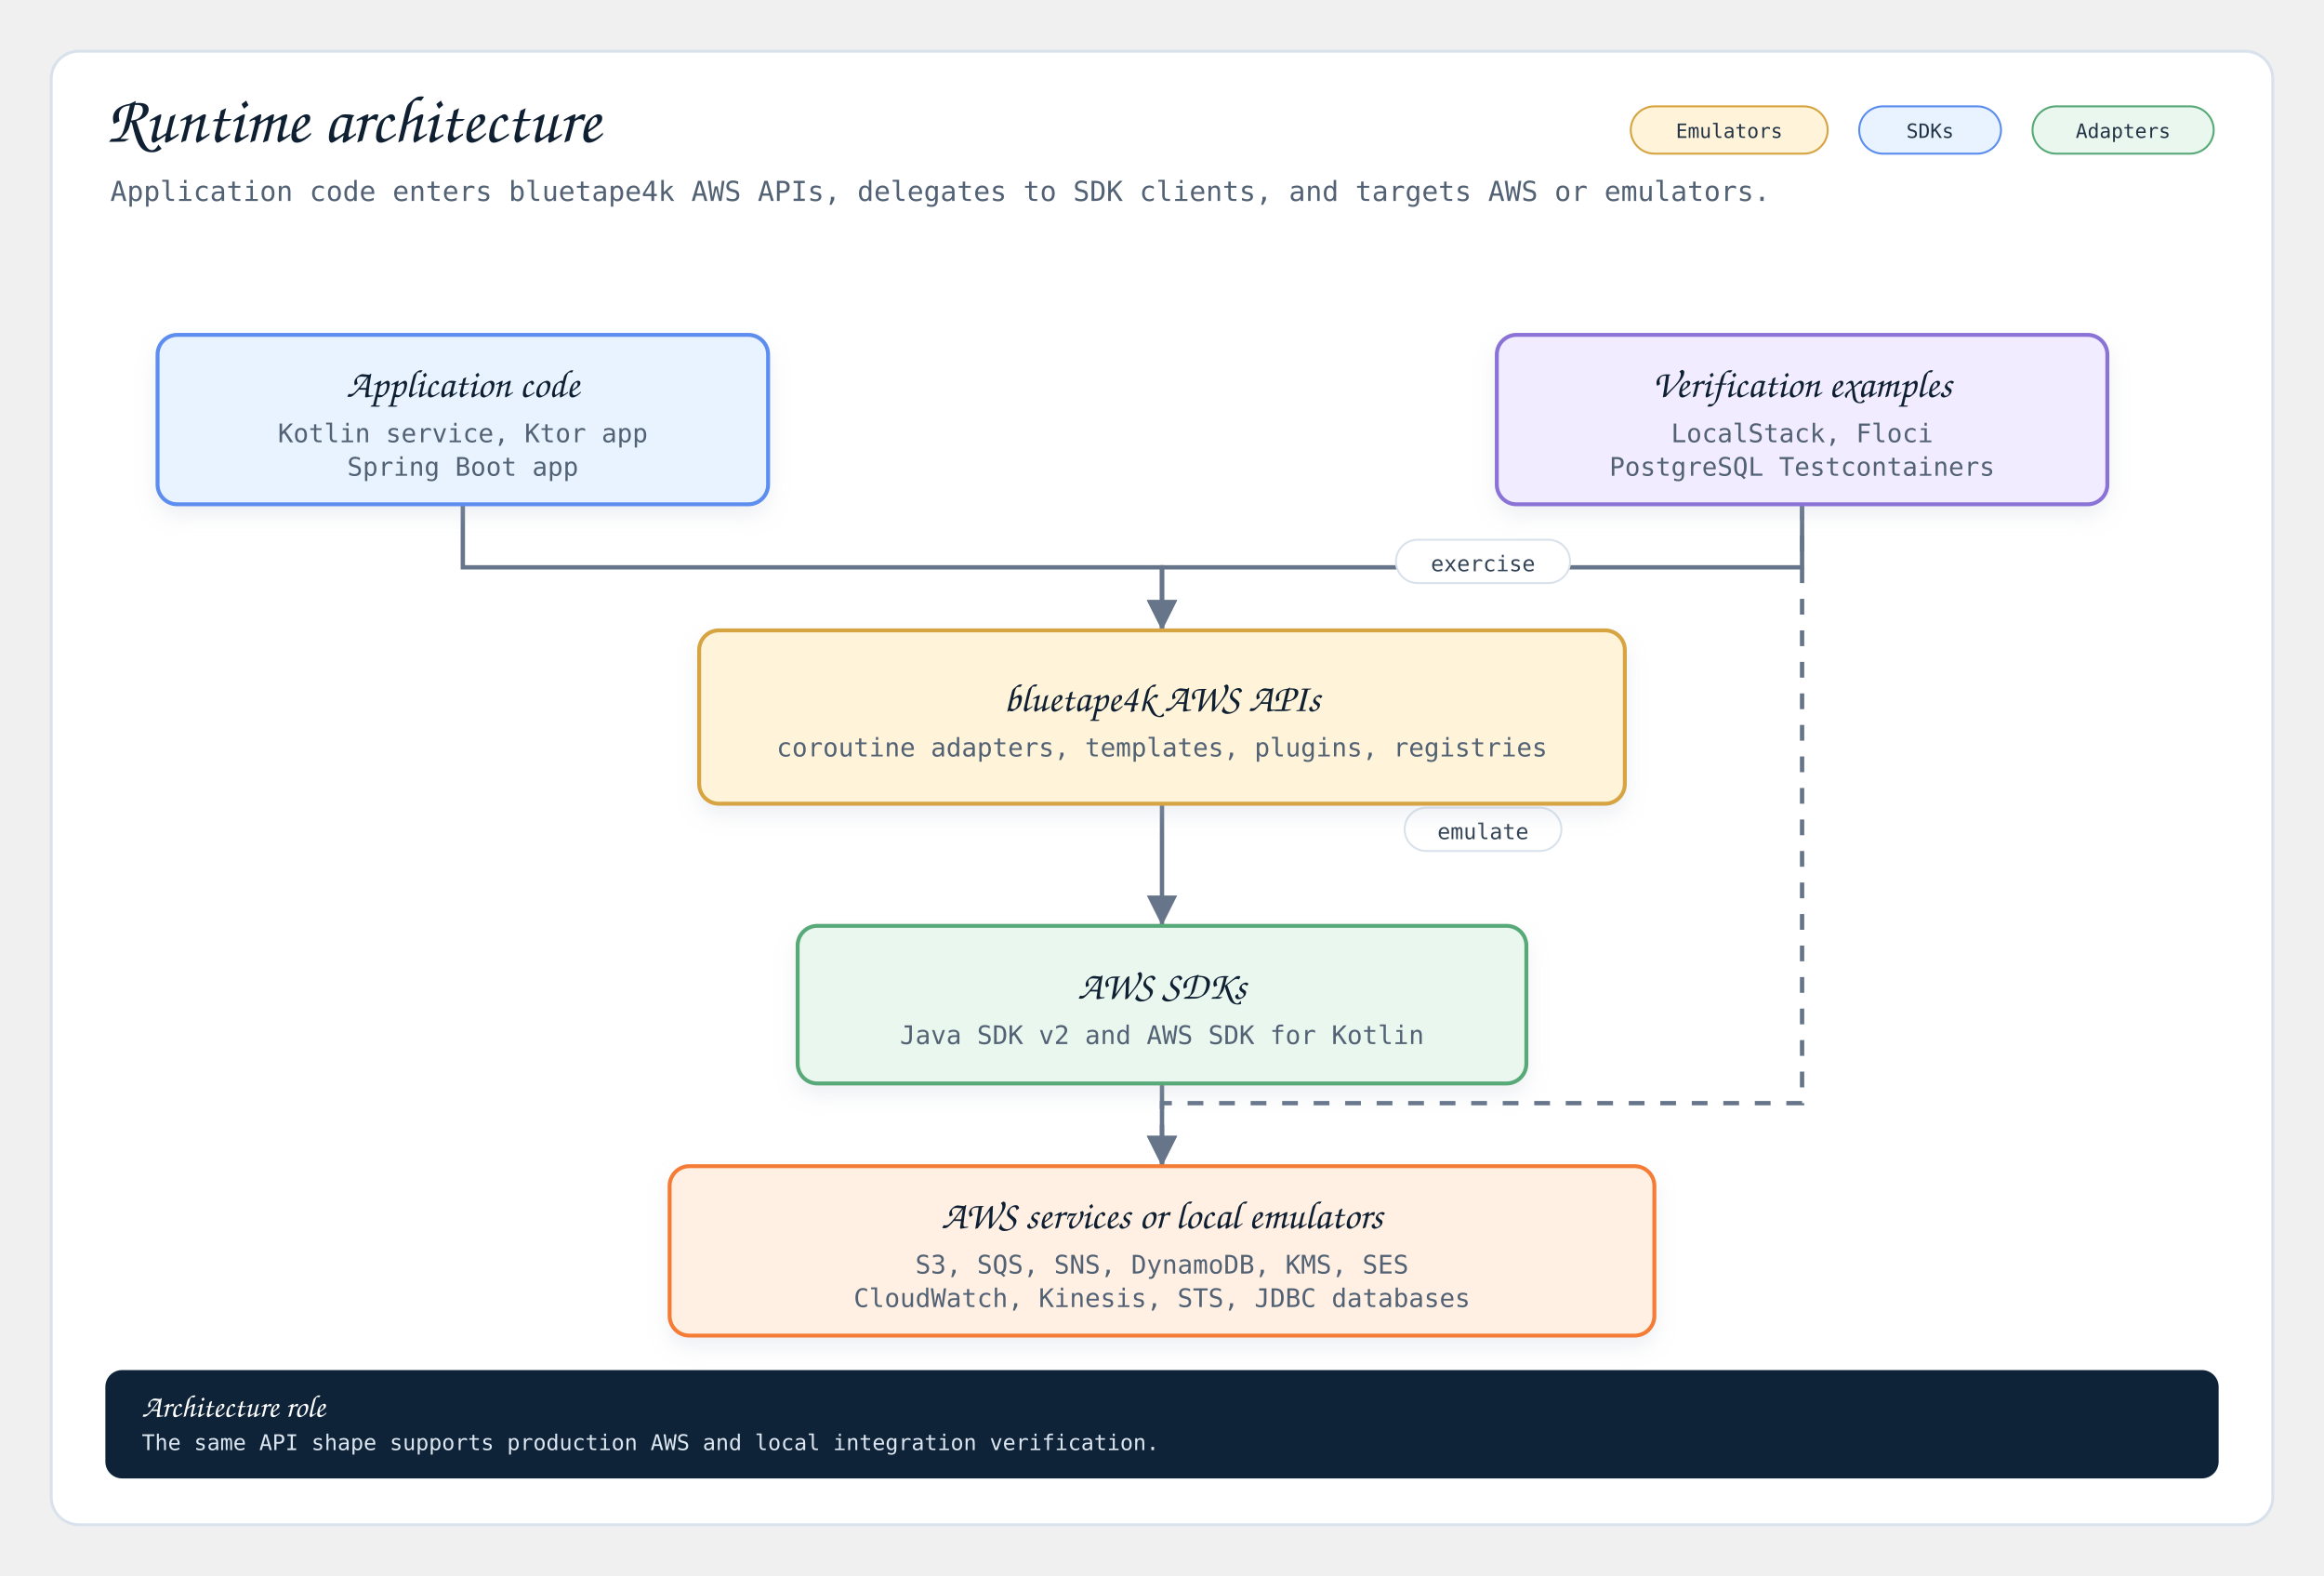
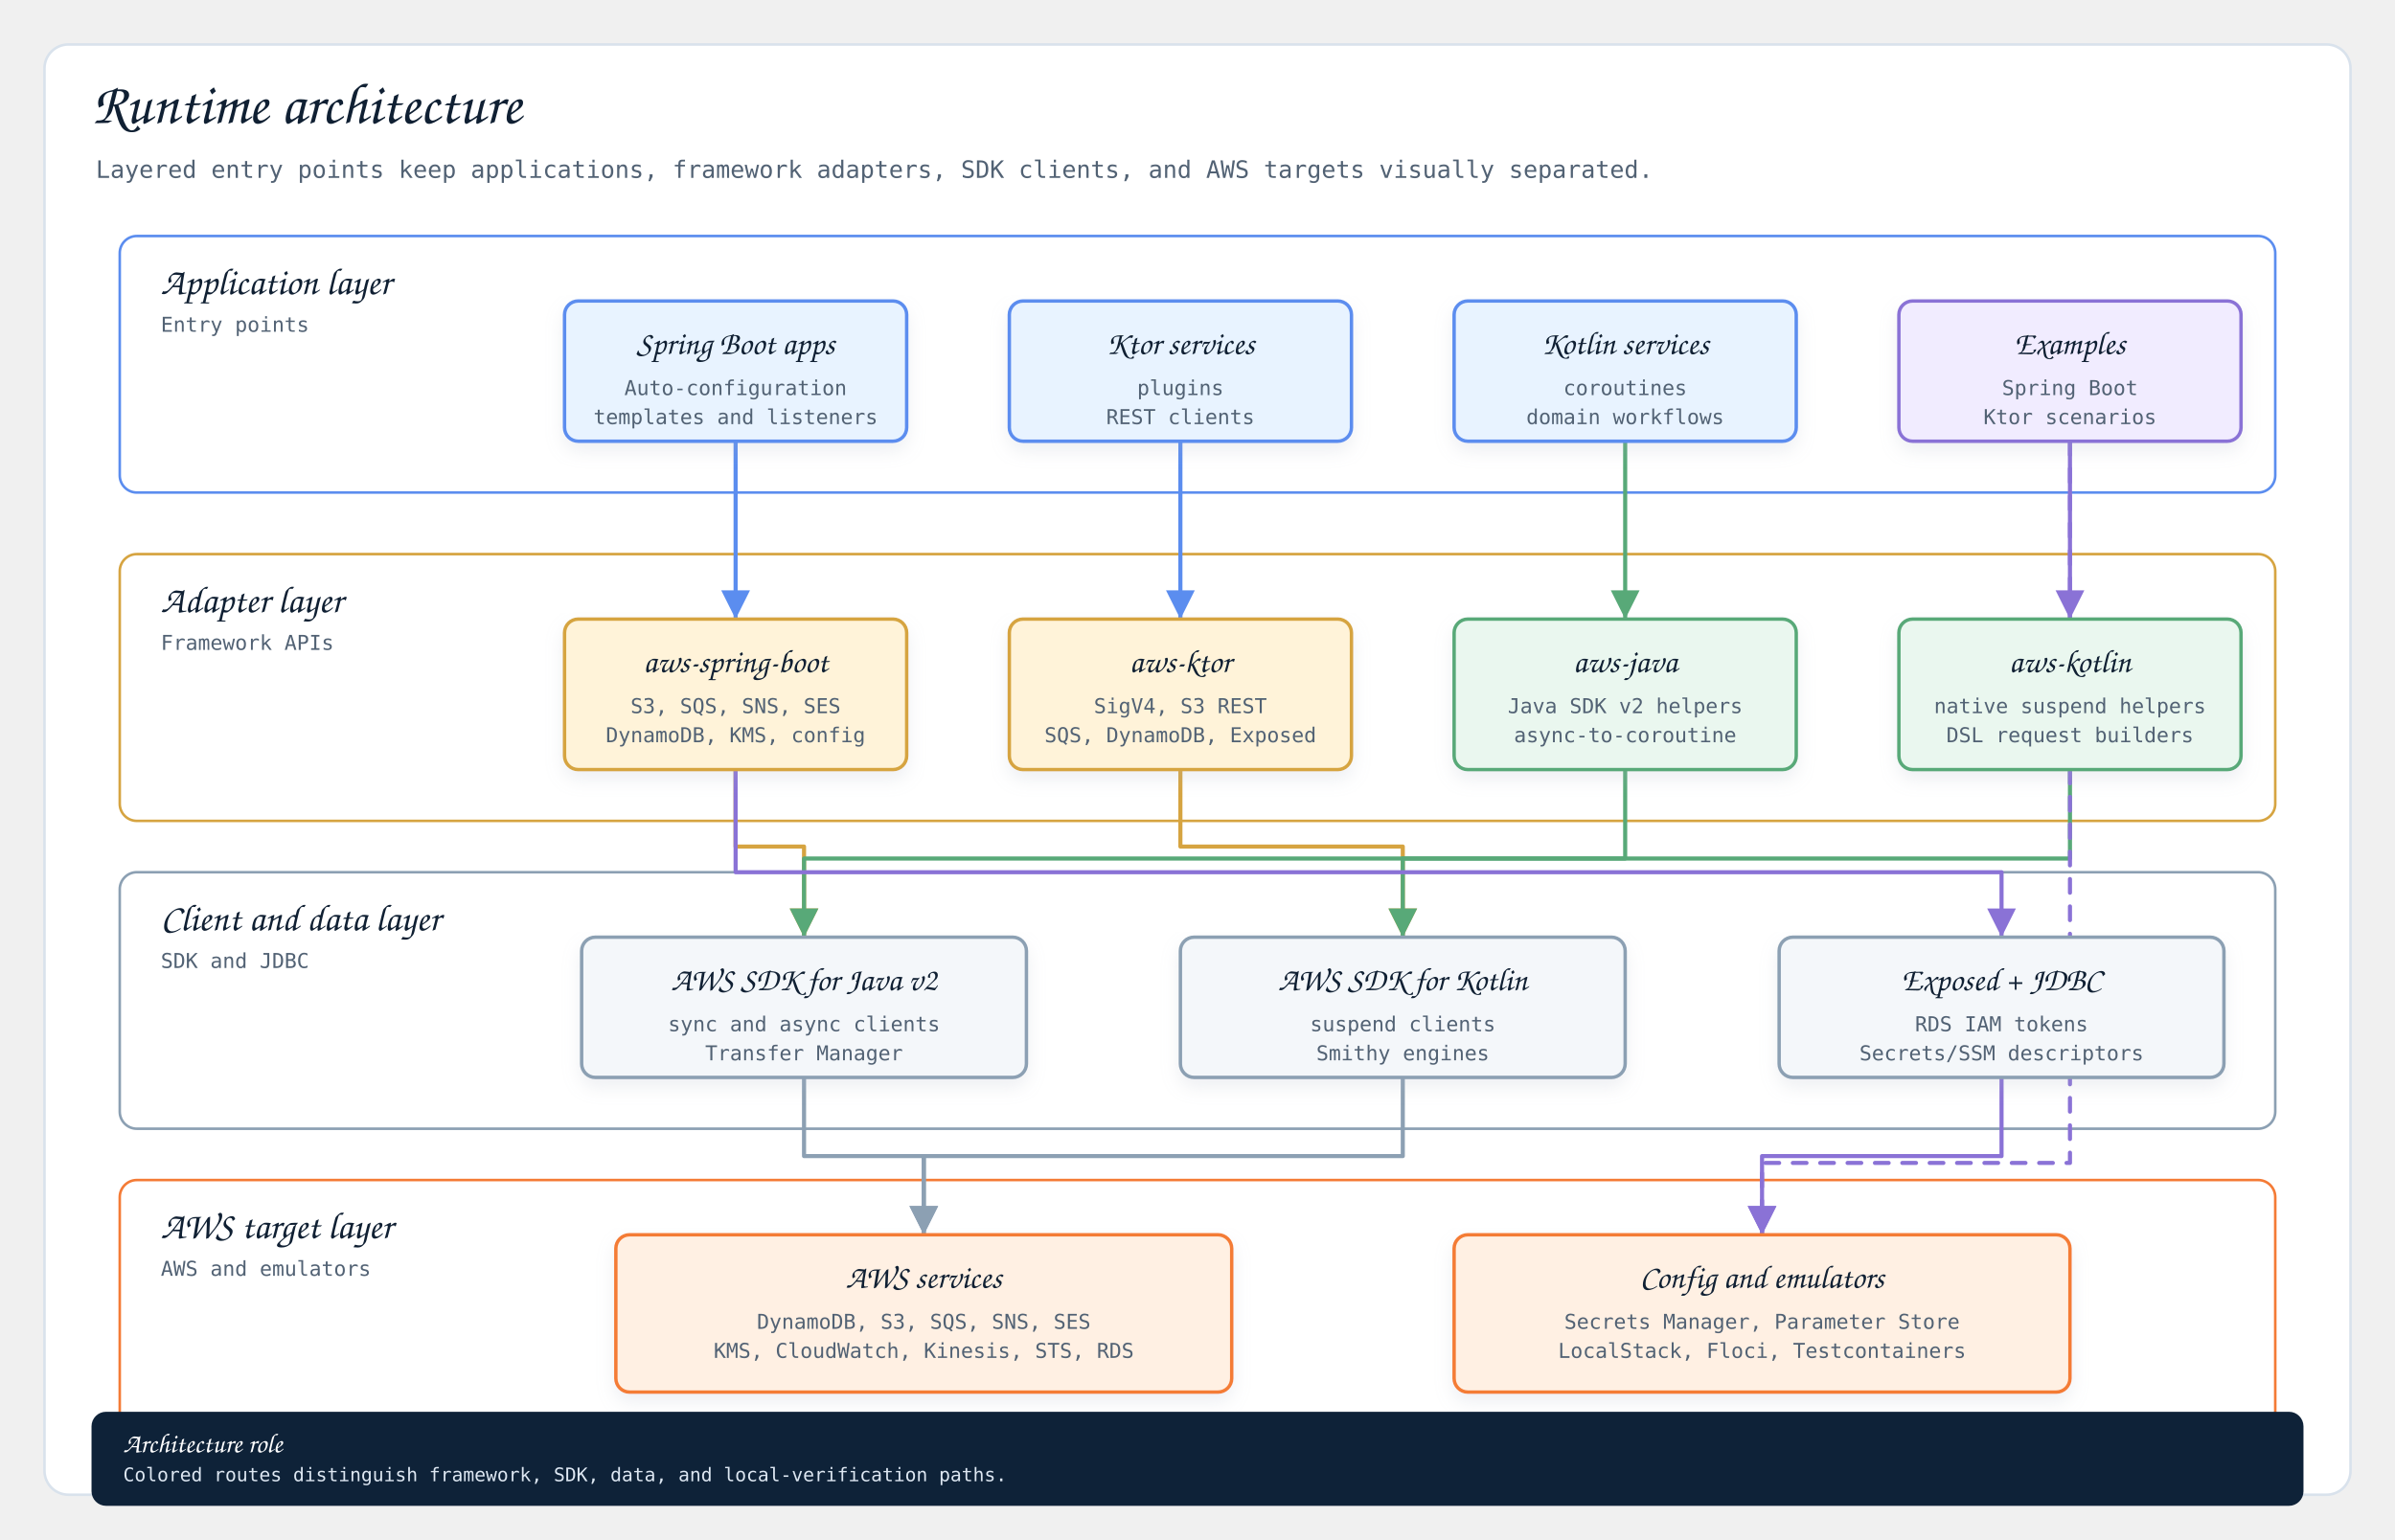
- <svg xmlns="http://www.w3.org/2000/svg" width="1180" height="800" viewBox="0 0 1180 800" role="img" aria-label="Runtime architecture">
+ <svg xmlns="http://www.w3.org/2000/svg" width="1400" height="900" viewBox="0 0 1400 900" role="img" aria-label="AWS runtime architecture layer layout">
  <defs>
-     <marker id="arrow" markerWidth="9" markerHeight="9" refX="8" refY="4.5" orient="auto" markerUnits="strokeWidth">
-       <path d="M1,1 L8,4.5 L1,8 Z" fill="#66758A" />
+     <marker id="arrow-0" markerWidth="9" markerHeight="9" refX="8" refY="4.5" orient="auto" markerUnits="strokeWidth">
+       <path d="M1,1 L8,4.5 L1,8 Z" fill="#5B8DEF" />
+     </marker>
+     <marker id="arrow-1" markerWidth="9" markerHeight="9" refX="8" refY="4.5" orient="auto" markerUnits="strokeWidth">
+       <path d="M1,1 L8,4.5 L1,8 Z" fill="#5B8DEF" />
+     </marker>
+     <marker id="arrow-2" markerWidth="9" markerHeight="9" refX="8" refY="4.5" orient="auto" markerUnits="strokeWidth">
+       <path d="M1,1 L8,4.5 L1,8 Z" fill="#58A978" />
+     </marker>
+     <marker id="arrow-3" markerWidth="9" markerHeight="9" refX="8" refY="4.5" orient="auto" markerUnits="strokeWidth">
+       <path d="M1,1 L8,4.5 L1,8 Z" fill="#8A72D6" />
+     </marker>
+     <marker id="arrow-4" markerWidth="9" markerHeight="9" refX="8" refY="4.5" orient="auto" markerUnits="strokeWidth">
+       <path d="M1,1 L8,4.5 L1,8 Z" fill="#D6A441" />
+     </marker>
+     <marker id="arrow-5" markerWidth="9" markerHeight="9" refX="8" refY="4.5" orient="auto" markerUnits="strokeWidth">
+       <path d="M1,1 L8,4.5 L1,8 Z" fill="#D6A441" />
+     </marker>
+     <marker id="arrow-6" markerWidth="9" markerHeight="9" refX="8" refY="4.5" orient="auto" markerUnits="strokeWidth">
+       <path d="M1,1 L8,4.5 L1,8 Z" fill="#58A978" />
+     </marker>
+     <marker id="arrow-7" markerWidth="9" markerHeight="9" refX="8" refY="4.5" orient="auto" markerUnits="strokeWidth">
+       <path d="M1,1 L8,4.5 L1,8 Z" fill="#58A978" />
+     </marker>
+     <marker id="arrow-8" markerWidth="9" markerHeight="9" refX="8" refY="4.5" orient="auto" markerUnits="strokeWidth">
+       <path d="M1,1 L8,4.5 L1,8 Z" fill="#8A72D6" />
+     </marker>
+     <marker id="arrow-9" markerWidth="9" markerHeight="9" refX="8" refY="4.5" orient="auto" markerUnits="strokeWidth">
+       <path d="M1,1 L8,4.5 L1,8 Z" fill="#8CA0B3" />
+     </marker>
+     <marker id="arrow-10" markerWidth="9" markerHeight="9" refX="8" refY="4.5" orient="auto" markerUnits="strokeWidth">
+       <path d="M1,1 L8,4.5 L1,8 Z" fill="#8CA0B3" />
+     </marker>
+     <marker id="arrow-11" markerWidth="9" markerHeight="9" refX="8" refY="4.5" orient="auto" markerUnits="strokeWidth">
+       <path d="M1,1 L8,4.5 L1,8 Z" fill="#8A72D6" />
+     </marker>
+     <marker id="arrow-12" markerWidth="9" markerHeight="9" refX="8" refY="4.5" orient="auto" markerUnits="strokeWidth">
+       <path d="M1,1 L8,4.5 L1,8 Z" fill="#8A72D6" />
    </marker>
    <filter id="shadow" x="-10%" y="-10%" width="120%" height="130%">
      <feDropShadow dx="0" dy="5" stdDeviation="5" flood-color="#AAB7C6" flood-opacity="0.20" />
    </filter>
  </defs>
  <style>
-   svg{background:#F5F7FA}
+ svg{background:#F5F7FA}
  .frame{fill:#FFFFFF;stroke:#D9E2EC;stroke-width:1.5}
  .title{font-family:"Architects Daughter","Comic Sans MS",cursive;font-size:34px;fill:#102033}
-   .subtitle,.detail,.footer-detail{font-family:"Comic Mono","SFMono-Regular",Menlo,monospace;fill:#526274}
+   .subtitle,.detail,.footer-detail,.layer-label{font-family:"Comic Mono","SFMono-Regular",Menlo,monospace;fill:#526274}
  .subtitle{font-size:14px}
-   .card-title{font-family:"Architects Daughter","Comic Sans MS",cursive;font-size:20px;fill:#102033}
-   .detail{font-size:13px}
+   .card-title,.layer-title{font-family:"Architects Daughter","Comic Sans MS",cursive;fill:#102033}
+   .card-title{font-size:19px}
+   .layer-title{font-size:22px}
+   .detail{font-size:12px}
+   .tiny{font-family:"Comic Mono","SFMono-Regular",Menlo,monospace;font-size:10px;fill:#526274}
  .chip{font-family:"Comic Mono","SFMono-Regular",Menlo,monospace;font-size:10px;fill:#243447}
  .card{stroke-width:2;filter:url(#shadow)}
-   .edge{fill:none;stroke-width:2.2;marker-end:url(#arrow)}
+   .layer{stroke-width:1.5;fill:#FFFFFF}
+   .edge{fill:none;stroke-width:2.4;stroke-linecap:round;stroke-linejoin:round}
  .edge-label{font-family:"Comic Mono","SFMono-Regular",Menlo,monospace;font-size:11px;fill:#344456}
  .label-bg{fill:#FFFFFF;stroke:#D9E2EC}
  .footer{fill:#0E2238;stroke:#0E2238}
  .footer-title{font-family:"Architects Daughter","Comic Sans MS",cursive;font-size:16px;fill:#FFFFFF}
  .footer-detail{font-size:11px;fill:#DDE7F2}
</style>
-   <rect x="26" y="26" width="1128" height="748" rx="14" class="frame" />
+   <rect x="26" y="26" width="1348" height="848" rx="14" class="frame" />
  <text class="title" x="54" y="72">Runtime architecture</text>
-   <text class="subtitle" x="56" y="102">Application code enters bluetape4k AWS APIs, delegates to SDK clients, and targets AWS or emulators.</text>
-   <g>
-     <rect x="1032" y="54" width="92" height="24" rx="12" fill="#EAF7EF" stroke="#58A978" />
-     <text class="chip" x="1078" y="70" text-anchor="middle">Adapters</text>
-   </g>
-   <g>
-     <rect x="944" y="54" width="72" height="24" rx="12" fill="#E8F3FF" stroke="#5B8DEF" />
-     <text class="chip" x="980" y="70" text-anchor="middle">SDKs</text>
-   </g>
-   <g>
-     <rect x="828" y="54" width="100" height="24" rx="12" fill="#FFF3D9" stroke="#D6A441" />
-     <text class="chip" x="878" y="70" text-anchor="middle">Emulators</text>
-   </g>
-   <g>
-     <g>
-       <path class="edge" d="M235 256 L235 288 L590 288 L590 320" stroke="#66758A" />
-     </g>
-     <g>
-       <path class="edge" d="M915 256 L915 288 L590 288 L590 320" stroke="#66758A" />
-       <rect class="label-bg" x="708.8" y="274" width="88.4" height="22" rx="11" />
-       <text class="edge-label" x="753" y="290" text-anchor="middle">exercise</text>
-     </g>
-     <g>
-       <path class="edge" d="M590 408 L590 440 L590 440 L590 470" stroke="#66758A" />
-     </g>
-     <g>
-       <path class="edge" d="M590 550 L590 582 L590 582 L590 592" stroke="#66758A" />
-     </g>
-     <g>
-       <path class="edge" d="M915 256 L915 560 L590 560 L590 592" stroke="#66758A" stroke-dasharray="8 8" />
-       <rect class="label-bg" x="713.2" y="410" width="79.6" height="22" rx="11" />
-       <text class="edge-label" x="753" y="426" text-anchor="middle">emulate</text>
-     </g>
-   </g>
-   <g id="apps">
-     <rect class="card" x="80" y="170" width="310" height="86" rx="10" fill="#E8F3FF" stroke="#5B8DEF" />
-     <text class="card-title" x="235" y="201.5" text-anchor="middle">Application code</text>
-     <text class="detail" x="235" y="224.5" text-anchor="middle">Kotlin service, Ktor app</text>
-     <text class="detail" x="235" y="241.5" text-anchor="middle">Spring Boot app</text>
-   </g>
-   <g id="tests">
-     <rect class="card" x="760" y="170" width="310" height="86" rx="10" fill="#F1ECFF" stroke="#8A72D6" />
-     <text class="card-title" x="915" y="201.5" text-anchor="middle">Verification examples</text>
-     <text class="detail" x="915" y="224.5" text-anchor="middle">LocalStack, Floci</text>
-     <text class="detail" x="915" y="241.5" text-anchor="middle">PostgreSQL Testcontainers</text>
-   </g>
-   <g id="api">
-     <rect class="card" x="355" y="320" width="470" height="88" rx="10" fill="#FFF3D9" stroke="#D6A441" />
-     <text class="card-title" x="590" y="361" text-anchor="middle">bluetape4k AWS APIs</text>
-     <text class="detail" x="590" y="384" text-anchor="middle">coroutine adapters, templates, plugins, registries</text>
-   </g>
-   <g id="sdk">
-     <rect class="card" x="405" y="470" width="370" height="80" rx="10" fill="#EAF7EF" stroke="#58A978" />
-     <text class="card-title" x="590" y="507" text-anchor="middle">AWS SDKs</text>
-     <text class="detail" x="590" y="530" text-anchor="middle">Java SDK v2 and AWS SDK for Kotlin</text>
-   </g>
-   <g id="aws">
-     <rect class="card" x="340" y="592" width="500" height="86" rx="10" fill="#FFF0E3" stroke="#F47B36" />
-     <text class="card-title" x="590" y="623.5" text-anchor="middle">AWS services or local emulators</text>
-     <text class="detail" x="590" y="646.5" text-anchor="middle">S3, SQS, SNS, DynamoDB, KMS, SES</text>
-     <text class="detail" x="590" y="663.5" text-anchor="middle">CloudWatch, Kinesis, STS, JDBC databases</text>
-   </g>
-   <rect class="footer" x="54" y="696" width="1072" height="54" rx="8" />
-   <text class="footer-title" x="72" y="715" dominant-baseline="middle">Architecture role</text>
-   <text class="footer-detail" x="72" y="733" dominant-baseline="middle">The same API shape supports production AWS and local integration verification.</text>
+   <text class="subtitle" x="56" y="104">Layered entry points keep applications, framework adapters, SDK clients, and AWS targets visually separated.</text>
+   <rect class="layer" x="70.0" y="138.0" width="1260.0" height="150.0" rx="10" fill="#FBFDFF" stroke="#5B8DEF" />
+   <text class="layer-title" x="94.0" y="172.0">Application layer</text>
+   <text class="layer-label" x="94.0" y="194.0">Entry points</text>
+   <rect class="layer" x="70.0" y="324.0" width="1260.0" height="156.0" rx="10" fill="#FFFDF8" stroke="#D6A441" />
+   <text class="layer-title" x="94.0" y="358.0">Adapter layer</text>
+   <text class="layer-label" x="94.0" y="380.0">Framework APIs</text>
+   <rect class="layer" x="70.0" y="510.0" width="1260.0" height="150.0" rx="10" fill="#FBFCFE" stroke="#8CA0B3" />
+   <text class="layer-title" x="94.0" y="544.0">Client and data layer</text>
+   <text class="layer-label" x="94.0" y="566.0">SDK and JDBC</text>
+   <rect class="layer" x="70.0" y="690.0" width="1260.0" height="150.0" rx="10" fill="#FFFCF8" stroke="#F47B36" />
+   <text class="layer-title" x="94.0" y="724.0">AWS target layer</text>
+   <text class="layer-label" x="94.0" y="746.0">AWS and emulators</text>
+   <g>
+     <path class="edge" d="M430.0 258.0 L430.0 300.0 L430.0 300.0 L430.0 362.0" stroke="#5B8DEF" marker-end="url(#arrow-0)" />
+   </g>
+   <g>
+     <path class="edge" d="M690.0 258.0 L690.0 300.0 L690.0 300.0 L690.0 362.0" stroke="#5B8DEF" marker-end="url(#arrow-0)" />
+   </g>
+   <g>
+     <path class="edge" d="M950.0 258.0 L950.0 300.0 L950.0 300.0 L950.0 362.0" stroke="#58A978" marker-end="url(#arrow-2)" />
+   </g>
+   <g>
+     <path class="edge" d="M1210.0 258.0 L1210.0 300.0 L1210.0 300.0 L1210.0 362.0" stroke="#8A72D6" marker-end="url(#arrow-3)" />
+   </g>
+   <g>
+     <path class="edge" d="M430.0 450.0 L430.0 495.0 L470.0 495.0 L470.0 548.0" stroke="#D6A441" marker-end="url(#arrow-4)" />
+   </g>
+   <g>
+     <path class="edge" d="M690.0 450.0 L690.0 495.0 L820.0 495.0 L820.0 548.0" stroke="#D6A441" marker-end="url(#arrow-4)" />
+   </g>
+   <g>
+     <path class="edge" d="M950.0 450.0 L950.0 502.0 L470.0 502.0 L470.0 548.0" stroke="#58A978" marker-end="url(#arrow-2)" />
+   </g>
+   <g>
+     <path class="edge" d="M1210.0 450.0 L1210.0 502.0 L820.0 502.0 L820.0 548.0" stroke="#58A978" marker-end="url(#arrow-2)" />
+   </g>
+   <g>
+     <path class="edge" d="M430.0 450.0 L430.0 510.0 L1170.0 510.0 L1170.0 548.0" stroke="#8A72D6" marker-end="url(#arrow-3)" />
+   </g>
+   <g>
+     <path class="edge" d="M470.0 630.0 L470.0 676.0 L540.0 676.0 L540.0 722.0" stroke="#8CA0B3" marker-end="url(#arrow-9)" />
+   </g>
+   <g>
+     <path class="edge" d="M820.0 630.0 L820.0 676.0 L540.0 676.0 L540.0 722.0" stroke="#8CA0B3" marker-end="url(#arrow-9)" />
+   </g>
+   <g>
+     <path class="edge" d="M1170.0 630.0 L1170.0 676.0 L1030.0 676.0 L1030.0 722.0" stroke="#8A72D6" marker-end="url(#arrow-3)" />
+   </g>
+   <g>
+     <path class="edge" d="M1210.0 258.0 L1210.0 680.0 L1030.0 680.0 L1030.0 722.0" stroke="#8A72D6" marker-end="url(#arrow-3)" stroke-dasharray="8 8" />
+   </g>
+   <g id="spring">
+     <rect class="card" x="330.0" y="176.0" width="200.0" height="82.0" rx="8" fill="#E8F3FF" stroke="#5B8DEF" />
+     <text class="card-title" x="430.0" y="207.0" text-anchor="middle">Spring Boot apps</text>
+     <text class="detail" x="430.0" y="231.0" text-anchor="middle">Auto-configuration</text>
+     <text class="detail" x="430.0" y="248.0" text-anchor="middle">templates and listeners</text>
+   </g>
+   <g id="ktor">
+     <rect class="card" x="590.0" y="176.0" width="200.0" height="82.0" rx="8" fill="#E8F3FF" stroke="#5B8DEF" />
+     <text class="card-title" x="690.0" y="207.0" text-anchor="middle">Ktor services</text>
+     <text class="detail" x="690.0" y="231.0" text-anchor="middle">plugins</text>
+     <text class="detail" x="690.0" y="248.0" text-anchor="middle">REST clients</text>
+   </g>
+   <g id="kotlin_app">
+     <rect class="card" x="850.0" y="176.0" width="200.0" height="82.0" rx="8" fill="#E8F3FF" stroke="#5B8DEF" />
+     <text class="card-title" x="950.0" y="207.0" text-anchor="middle">Kotlin services</text>
+     <text class="detail" x="950.0" y="231.0" text-anchor="middle">coroutines</text>
+     <text class="detail" x="950.0" y="248.0" text-anchor="middle">domain workflows</text>
+   </g>
+   <g id="examples">
+     <rect class="card" x="1110.0" y="176.0" width="200.0" height="82.0" rx="8" fill="#F1ECFF" stroke="#8A72D6" />
+     <text class="card-title" x="1210.0" y="207.0" text-anchor="middle">Examples</text>
+     <text class="detail" x="1210.0" y="231.0" text-anchor="middle">Spring Boot</text>
+     <text class="detail" x="1210.0" y="248.0" text-anchor="middle">Ktor scenarios</text>
+   </g>
+   <g id="spring_mod">
+     <rect class="card" x="330.0" y="362.0" width="200.0" height="88.0" rx="8" fill="#FFF3D9" stroke="#D6A441" />
+     <text class="card-title" x="430.0" y="393.0" text-anchor="middle">aws-spring-boot</text>
+     <text class="detail" x="430.0" y="417.0" text-anchor="middle">S3, SQS, SNS, SES</text>
+     <text class="detail" x="430.0" y="434.0" text-anchor="middle">DynamoDB, KMS, config</text>
+   </g>
+   <g id="ktor_mod">
+     <rect class="card" x="590.0" y="362.0" width="200.0" height="88.0" rx="8" fill="#FFF3D9" stroke="#D6A441" />
+     <text class="card-title" x="690.0" y="393.0" text-anchor="middle">aws-ktor</text>
+     <text class="detail" x="690.0" y="417.0" text-anchor="middle">SigV4, S3 REST</text>
+     <text class="detail" x="690.0" y="434.0" text-anchor="middle">SQS, DynamoDB, Exposed</text>
+   </g>
+   <g id="java_mod">
+     <rect class="card" x="850.0" y="362.0" width="200.0" height="88.0" rx="8" fill="#EAF7EF" stroke="#58A978" />
+     <text class="card-title" x="950.0" y="393.0" text-anchor="middle">aws-java</text>
+     <text class="detail" x="950.0" y="417.0" text-anchor="middle">Java SDK v2 helpers</text>
+     <text class="detail" x="950.0" y="434.0" text-anchor="middle">async-to-coroutine</text>
+   </g>
+   <g id="kotlin_mod">
+     <rect class="card" x="1110.0" y="362.0" width="200.0" height="88.0" rx="8" fill="#EAF7EF" stroke="#58A978" />
+     <text class="card-title" x="1210.0" y="393.0" text-anchor="middle">aws-kotlin</text>
+     <text class="detail" x="1210.0" y="417.0" text-anchor="middle">native suspend helpers</text>
+     <text class="detail" x="1210.0" y="434.0" text-anchor="middle">DSL request builders</text>
+   </g>
+   <g id="sdk_java">
+     <rect class="card" x="340.0" y="548.0" width="260.0" height="82.0" rx="8" fill="#F4F7FA" stroke="#8CA0B3" />
+     <text class="card-title" x="470.0" y="579.0" text-anchor="middle">AWS SDK for Java v2</text>
+     <text class="detail" x="470.0" y="603.0" text-anchor="middle">sync and async clients</text>
+     <text class="detail" x="470.0" y="620.0" text-anchor="middle">Transfer Manager</text>
+   </g>
+   <g id="sdk_kotlin">
+     <rect class="card" x="690.0" y="548.0" width="260.0" height="82.0" rx="8" fill="#F4F7FA" stroke="#8CA0B3" />
+     <text class="card-title" x="820.0" y="579.0" text-anchor="middle">AWS SDK for Kotlin</text>
+     <text class="detail" x="820.0" y="603.0" text-anchor="middle">suspend clients</text>
+     <text class="detail" x="820.0" y="620.0" text-anchor="middle">Smithy engines</text>
+   </g>
+   <g id="exposed">
+     <rect class="card" x="1040.0" y="548.0" width="260.0" height="82.0" rx="8" fill="#F4F7FA" stroke="#8CA0B3" />
+     <text class="card-title" x="1170.0" y="579.0" text-anchor="middle">Exposed + JDBC</text>
+     <text class="detail" x="1170.0" y="603.0" text-anchor="middle">RDS IAM tokens</text>
+     <text class="detail" x="1170.0" y="620.0" text-anchor="middle">Secrets/SSM descriptors</text>
+   </g>
+   <g id="services">
+     <rect class="card" x="360.0" y="722.0" width="360.0" height="92.0" rx="8" fill="#FFF0E3" stroke="#F47B36" />
+     <text class="card-title" x="540.0" y="753.0" text-anchor="middle">AWS services</text>
+     <text class="detail" x="540.0" y="777.0" text-anchor="middle">DynamoDB, S3, SQS, SNS, SES</text>
+     <text class="detail" x="540.0" y="794.0" text-anchor="middle">KMS, CloudWatch, Kinesis, STS, RDS</text>
+   </g>
+   <g id="config">
+     <rect class="card" x="850.0" y="722.0" width="360.0" height="92.0" rx="8" fill="#FFF0E3" stroke="#F47B36" />
+     <text class="card-title" x="1030.0" y="753.0" text-anchor="middle">Config and emulators</text>
+     <text class="detail" x="1030.0" y="777.0" text-anchor="middle">Secrets Manager, Parameter Store</text>
+     <text class="detail" x="1030.0" y="794.0" text-anchor="middle">LocalStack, Floci, Testcontainers</text>
+   </g>
+   <rect class="footer" x="54" y="826.0" width="1292" height="54" rx="8" />
+   <text class="footer-title" x="72" y="845.0" dominant-baseline="middle">Architecture role</text>
+   <text class="footer-detail" x="72" y="863.0" dominant-baseline="middle">Colored routes distinguish framework, SDK, data, and local-verification paths.</text>
</svg>
